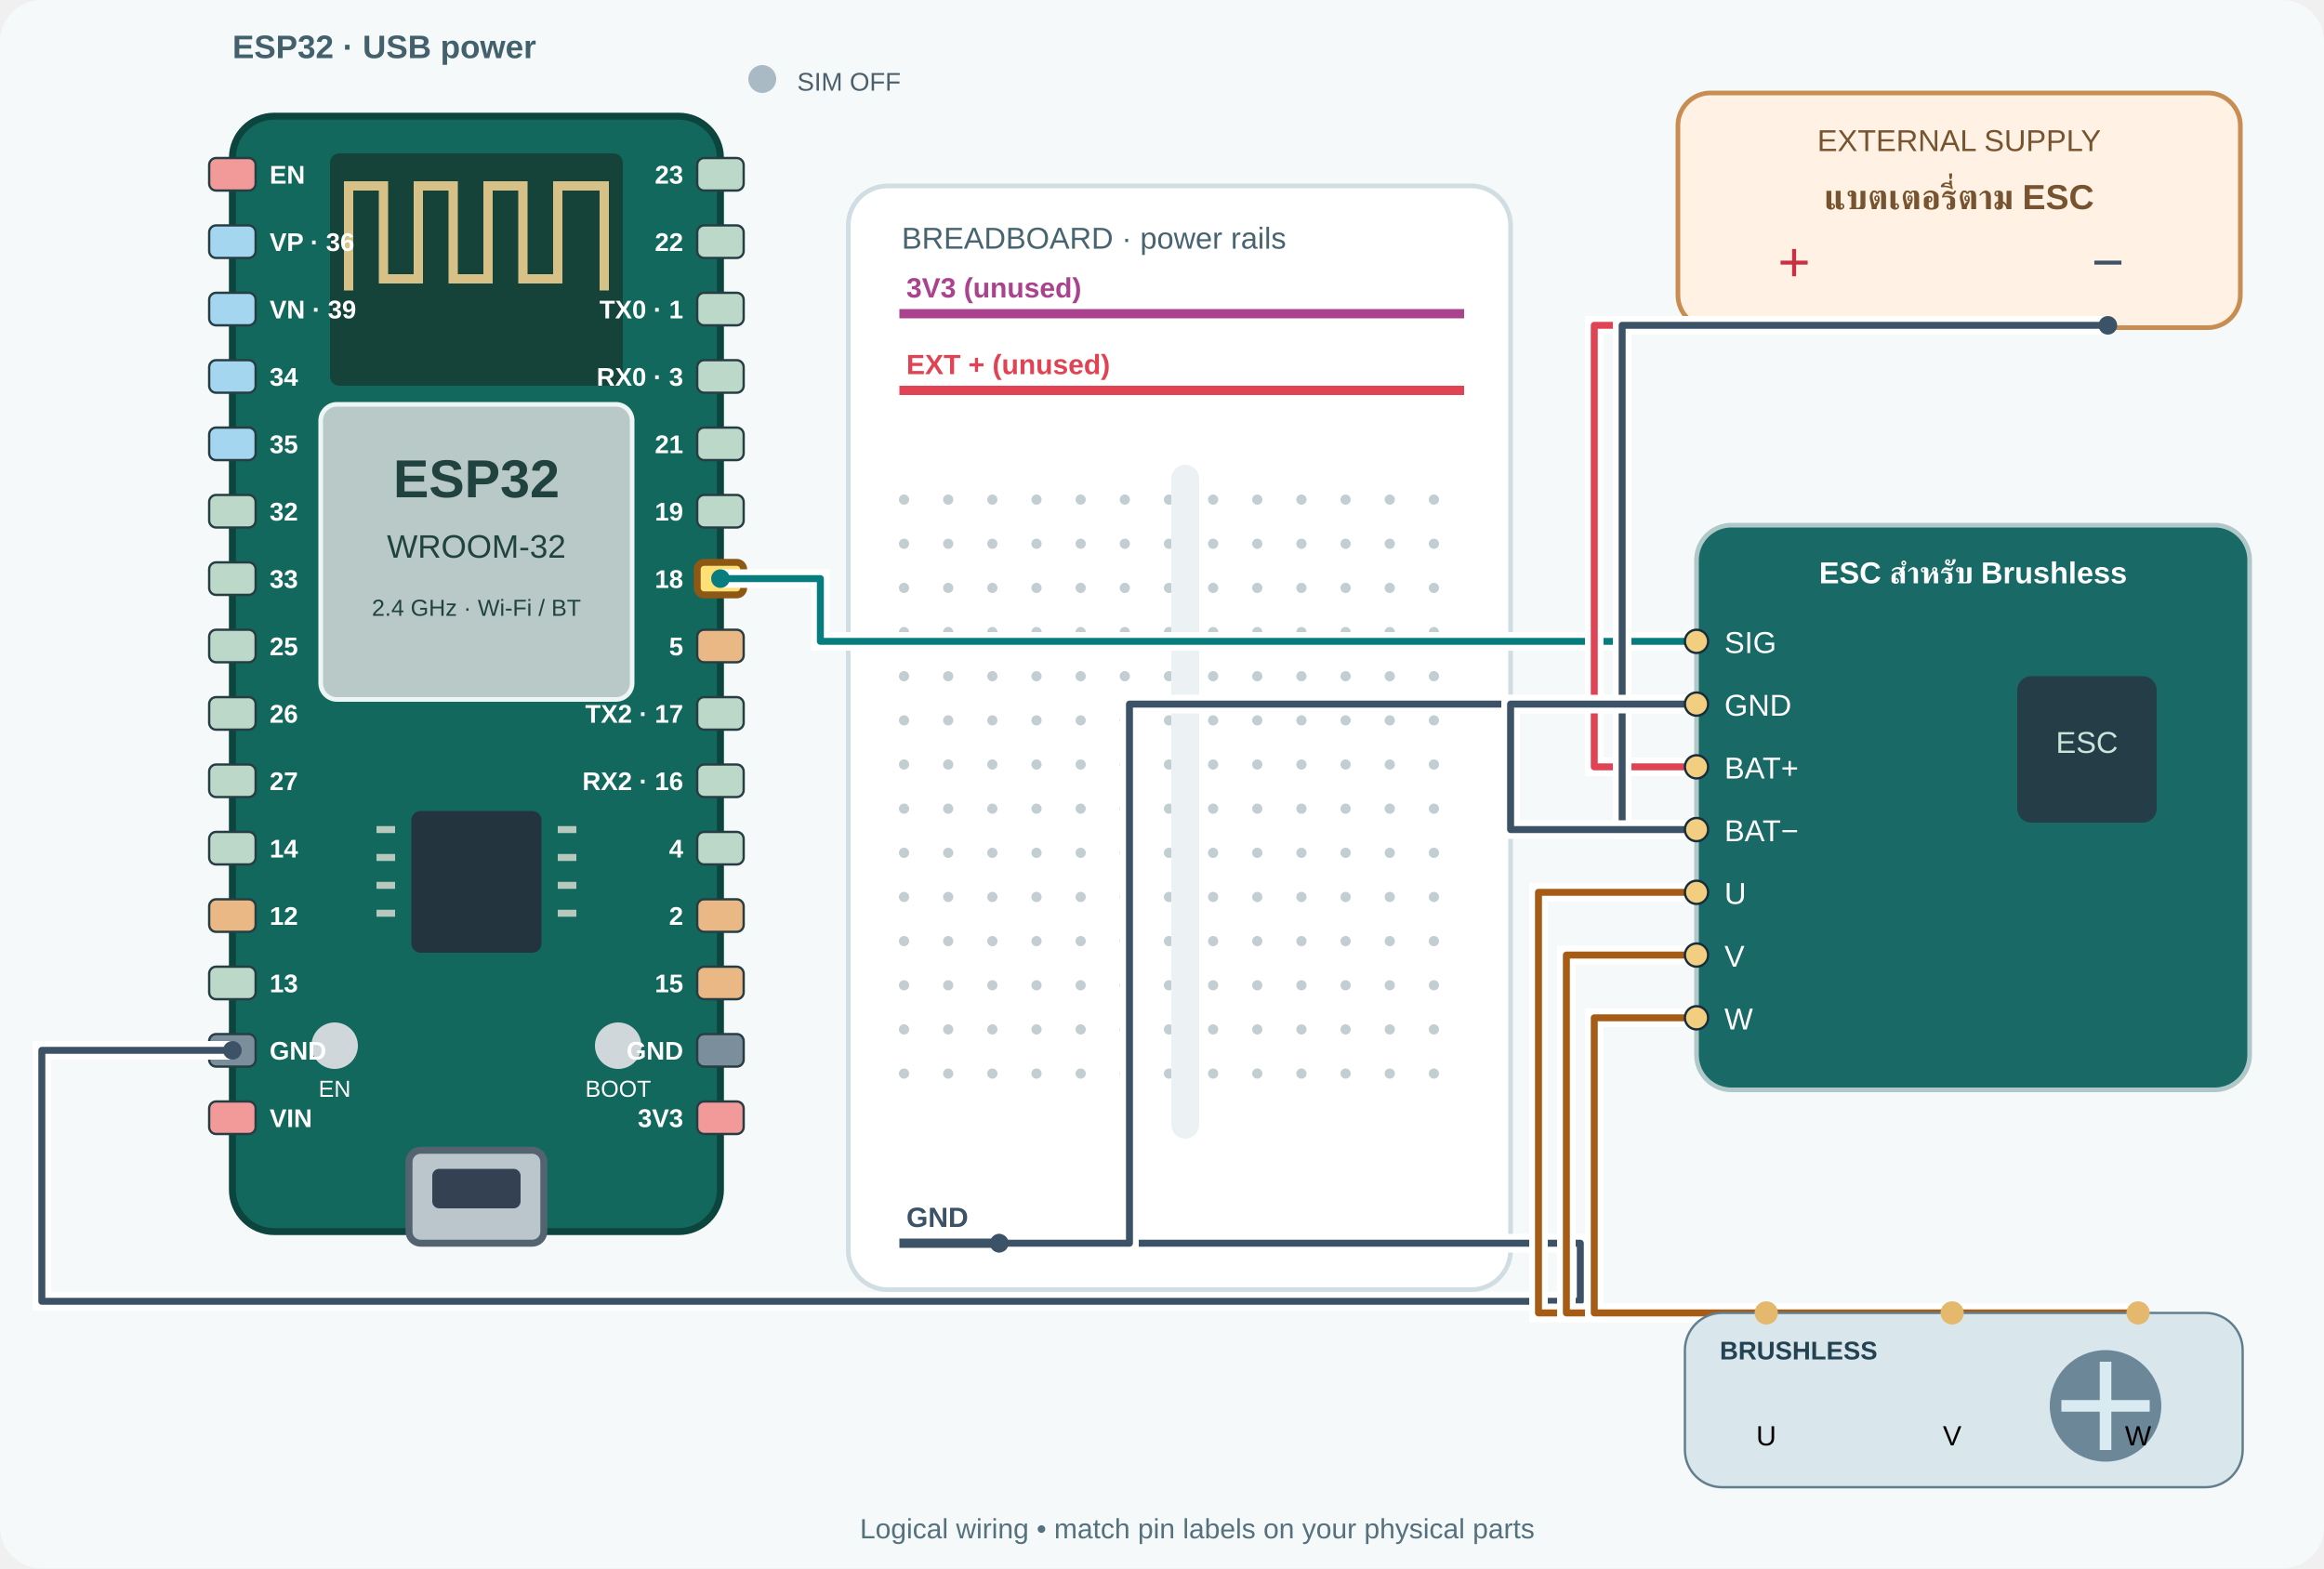
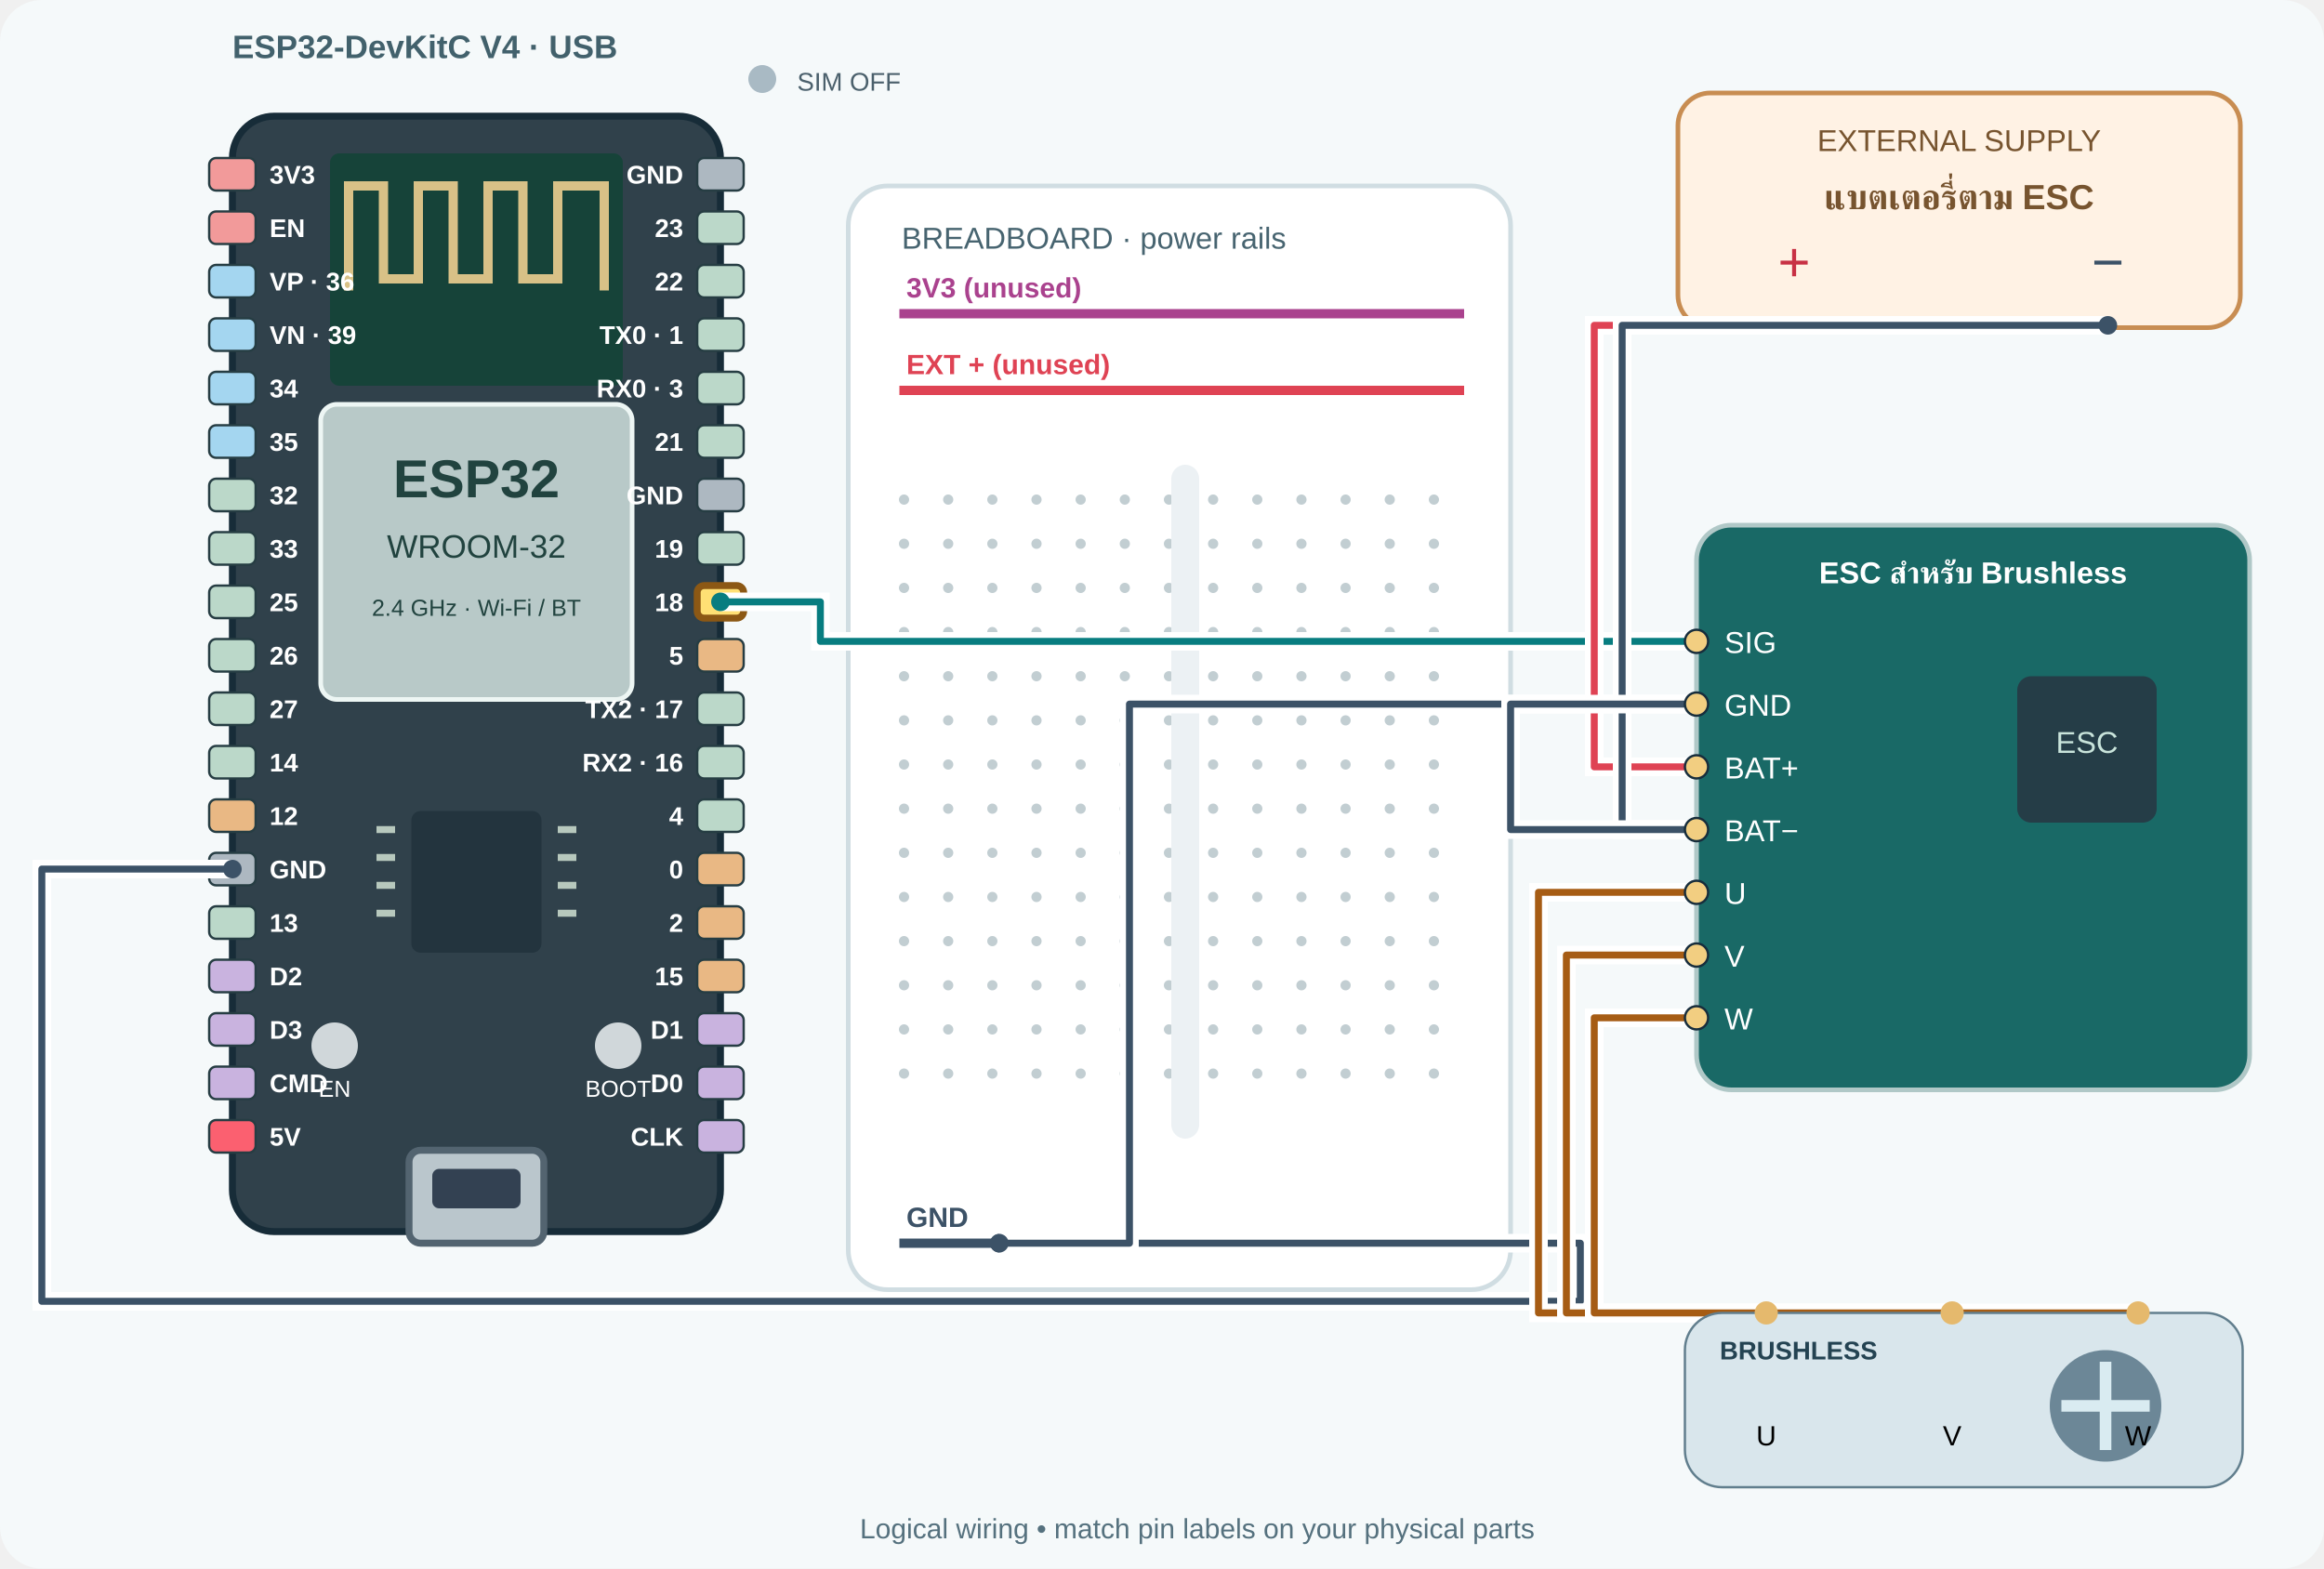
<svg xmlns="http://www.w3.org/2000/svg" viewBox="0 0 1000 675" role="img" aria-labelledby="circuit-title circuit-desc" class="circuit" style="font-family:Arial,sans-serif" data-powered="false">
  <rect width="1000" height="675" rx="18" fill="#f5f9fa" />
-   <text x="100" y="25" font-size="14" fill="#42616c" font-weight="bold">ESP32 · USB power</text>
+   <text x="100" y="25" font-size="14" fill="#42616c" font-weight="bold">ESP32-DevKitC V4 · USB</text>
  <rect x="365" y="80" width="285" height="475" rx="17" fill="#fff" stroke="#d0dde2" stroke-width="2" />
  <text x="388" y="107" font-size="13" fill="#476470">BREADBOARD · power rails</text>
  <circle cx="389" cy="215" r="2.2" fill="#c2ced2" />
  <circle cx="408" cy="215" r="2.2" fill="#c2ced2" />
  <circle cx="427" cy="215" r="2.2" fill="#c2ced2" />
  <circle cx="446" cy="215" r="2.2" fill="#c2ced2" />
  <circle cx="465" cy="215" r="2.2" fill="#c2ced2" />
  <circle cx="484" cy="215" r="2.2" fill="#c2ced2" />
  <circle cx="503" cy="215" r="2.2" fill="#c2ced2" />
  <circle cx="522" cy="215" r="2.2" fill="#c2ced2" />
  <circle cx="541" cy="215" r="2.2" fill="#c2ced2" />
  <circle cx="560" cy="215" r="2.2" fill="#c2ced2" />
  <circle cx="579" cy="215" r="2.2" fill="#c2ced2" />
  <circle cx="598" cy="215" r="2.2" fill="#c2ced2" />
  <circle cx="617" cy="215" r="2.2" fill="#c2ced2" />
  <circle cx="389" cy="234" r="2.2" fill="#c2ced2" />
  <circle cx="408" cy="234" r="2.2" fill="#c2ced2" />
  <circle cx="427" cy="234" r="2.2" fill="#c2ced2" />
  <circle cx="446" cy="234" r="2.2" fill="#c2ced2" />
  <circle cx="465" cy="234" r="2.2" fill="#c2ced2" />
  <circle cx="484" cy="234" r="2.2" fill="#c2ced2" />
  <circle cx="503" cy="234" r="2.2" fill="#c2ced2" />
  <circle cx="522" cy="234" r="2.2" fill="#c2ced2" />
  <circle cx="541" cy="234" r="2.2" fill="#c2ced2" />
  <circle cx="560" cy="234" r="2.2" fill="#c2ced2" />
  <circle cx="579" cy="234" r="2.2" fill="#c2ced2" />
  <circle cx="598" cy="234" r="2.2" fill="#c2ced2" />
  <circle cx="617" cy="234" r="2.2" fill="#c2ced2" />
  <circle cx="389" cy="253" r="2.2" fill="#c2ced2" />
  <circle cx="408" cy="253" r="2.2" fill="#c2ced2" />
  <circle cx="427" cy="253" r="2.2" fill="#c2ced2" />
  <circle cx="446" cy="253" r="2.2" fill="#c2ced2" />
  <circle cx="465" cy="253" r="2.2" fill="#c2ced2" />
  <circle cx="484" cy="253" r="2.2" fill="#c2ced2" />
  <circle cx="503" cy="253" r="2.2" fill="#c2ced2" />
  <circle cx="522" cy="253" r="2.2" fill="#c2ced2" />
  <circle cx="541" cy="253" r="2.2" fill="#c2ced2" />
  <circle cx="560" cy="253" r="2.2" fill="#c2ced2" />
  <circle cx="579" cy="253" r="2.2" fill="#c2ced2" />
  <circle cx="598" cy="253" r="2.2" fill="#c2ced2" />
  <circle cx="617" cy="253" r="2.2" fill="#c2ced2" />
  <circle cx="389" cy="272" r="2.2" fill="#c2ced2" />
  <circle cx="408" cy="272" r="2.2" fill="#c2ced2" />
  <circle cx="427" cy="272" r="2.2" fill="#c2ced2" />
  <circle cx="446" cy="272" r="2.2" fill="#c2ced2" />
  <circle cx="465" cy="272" r="2.2" fill="#c2ced2" />
  <circle cx="484" cy="272" r="2.2" fill="#c2ced2" />
  <circle cx="503" cy="272" r="2.2" fill="#c2ced2" />
  <circle cx="522" cy="272" r="2.2" fill="#c2ced2" />
  <circle cx="541" cy="272" r="2.2" fill="#c2ced2" />
  <circle cx="560" cy="272" r="2.2" fill="#c2ced2" />
  <circle cx="579" cy="272" r="2.2" fill="#c2ced2" />
  <circle cx="598" cy="272" r="2.2" fill="#c2ced2" />
  <circle cx="617" cy="272" r="2.2" fill="#c2ced2" />
  <circle cx="389" cy="291" r="2.2" fill="#c2ced2" />
  <circle cx="408" cy="291" r="2.2" fill="#c2ced2" />
  <circle cx="427" cy="291" r="2.2" fill="#c2ced2" />
  <circle cx="446" cy="291" r="2.2" fill="#c2ced2" />
  <circle cx="465" cy="291" r="2.2" fill="#c2ced2" />
  <circle cx="484" cy="291" r="2.2" fill="#c2ced2" />
  <circle cx="503" cy="291" r="2.2" fill="#c2ced2" />
  <circle cx="522" cy="291" r="2.2" fill="#c2ced2" />
  <circle cx="541" cy="291" r="2.2" fill="#c2ced2" />
  <circle cx="560" cy="291" r="2.2" fill="#c2ced2" />
  <circle cx="579" cy="291" r="2.2" fill="#c2ced2" />
  <circle cx="598" cy="291" r="2.2" fill="#c2ced2" />
  <circle cx="617" cy="291" r="2.2" fill="#c2ced2" />
  <circle cx="389" cy="310" r="2.2" fill="#c2ced2" />
  <circle cx="408" cy="310" r="2.2" fill="#c2ced2" />
  <circle cx="427" cy="310" r="2.2" fill="#c2ced2" />
  <circle cx="446" cy="310" r="2.2" fill="#c2ced2" />
  <circle cx="465" cy="310" r="2.2" fill="#c2ced2" />
  <circle cx="484" cy="310" r="2.2" fill="#c2ced2" />
  <circle cx="503" cy="310" r="2.2" fill="#c2ced2" />
  <circle cx="522" cy="310" r="2.2" fill="#c2ced2" />
  <circle cx="541" cy="310" r="2.2" fill="#c2ced2" />
  <circle cx="560" cy="310" r="2.2" fill="#c2ced2" />
  <circle cx="579" cy="310" r="2.2" fill="#c2ced2" />
  <circle cx="598" cy="310" r="2.2" fill="#c2ced2" />
  <circle cx="617" cy="310" r="2.2" fill="#c2ced2" />
  <circle cx="389" cy="329" r="2.2" fill="#c2ced2" />
  <circle cx="408" cy="329" r="2.2" fill="#c2ced2" />
  <circle cx="427" cy="329" r="2.2" fill="#c2ced2" />
  <circle cx="446" cy="329" r="2.2" fill="#c2ced2" />
  <circle cx="465" cy="329" r="2.2" fill="#c2ced2" />
  <circle cx="484" cy="329" r="2.2" fill="#c2ced2" />
  <circle cx="503" cy="329" r="2.2" fill="#c2ced2" />
  <circle cx="522" cy="329" r="2.2" fill="#c2ced2" />
  <circle cx="541" cy="329" r="2.2" fill="#c2ced2" />
  <circle cx="560" cy="329" r="2.2" fill="#c2ced2" />
  <circle cx="579" cy="329" r="2.2" fill="#c2ced2" />
  <circle cx="598" cy="329" r="2.2" fill="#c2ced2" />
  <circle cx="617" cy="329" r="2.2" fill="#c2ced2" />
  <circle cx="389" cy="348" r="2.2" fill="#c2ced2" />
  <circle cx="408" cy="348" r="2.2" fill="#c2ced2" />
  <circle cx="427" cy="348" r="2.2" fill="#c2ced2" />
  <circle cx="446" cy="348" r="2.2" fill="#c2ced2" />
  <circle cx="465" cy="348" r="2.2" fill="#c2ced2" />
  <circle cx="484" cy="348" r="2.2" fill="#c2ced2" />
  <circle cx="503" cy="348" r="2.2" fill="#c2ced2" />
  <circle cx="522" cy="348" r="2.2" fill="#c2ced2" />
  <circle cx="541" cy="348" r="2.2" fill="#c2ced2" />
  <circle cx="560" cy="348" r="2.2" fill="#c2ced2" />
  <circle cx="579" cy="348" r="2.2" fill="#c2ced2" />
  <circle cx="598" cy="348" r="2.2" fill="#c2ced2" />
  <circle cx="617" cy="348" r="2.2" fill="#c2ced2" />
  <circle cx="389" cy="367" r="2.2" fill="#c2ced2" />
  <circle cx="408" cy="367" r="2.2" fill="#c2ced2" />
  <circle cx="427" cy="367" r="2.2" fill="#c2ced2" />
  <circle cx="446" cy="367" r="2.2" fill="#c2ced2" />
  <circle cx="465" cy="367" r="2.2" fill="#c2ced2" />
  <circle cx="484" cy="367" r="2.2" fill="#c2ced2" />
  <circle cx="503" cy="367" r="2.2" fill="#c2ced2" />
  <circle cx="522" cy="367" r="2.2" fill="#c2ced2" />
  <circle cx="541" cy="367" r="2.2" fill="#c2ced2" />
  <circle cx="560" cy="367" r="2.2" fill="#c2ced2" />
  <circle cx="579" cy="367" r="2.2" fill="#c2ced2" />
  <circle cx="598" cy="367" r="2.2" fill="#c2ced2" />
  <circle cx="617" cy="367" r="2.2" fill="#c2ced2" />
  <circle cx="389" cy="386" r="2.2" fill="#c2ced2" />
  <circle cx="408" cy="386" r="2.2" fill="#c2ced2" />
  <circle cx="427" cy="386" r="2.2" fill="#c2ced2" />
  <circle cx="446" cy="386" r="2.2" fill="#c2ced2" />
  <circle cx="465" cy="386" r="2.2" fill="#c2ced2" />
  <circle cx="484" cy="386" r="2.2" fill="#c2ced2" />
  <circle cx="503" cy="386" r="2.2" fill="#c2ced2" />
  <circle cx="522" cy="386" r="2.2" fill="#c2ced2" />
  <circle cx="541" cy="386" r="2.2" fill="#c2ced2" />
  <circle cx="560" cy="386" r="2.2" fill="#c2ced2" />
  <circle cx="579" cy="386" r="2.2" fill="#c2ced2" />
  <circle cx="598" cy="386" r="2.2" fill="#c2ced2" />
  <circle cx="617" cy="386" r="2.2" fill="#c2ced2" />
  <circle cx="389" cy="405" r="2.2" fill="#c2ced2" />
  <circle cx="408" cy="405" r="2.2" fill="#c2ced2" />
  <circle cx="427" cy="405" r="2.2" fill="#c2ced2" />
  <circle cx="446" cy="405" r="2.2" fill="#c2ced2" />
  <circle cx="465" cy="405" r="2.2" fill="#c2ced2" />
  <circle cx="484" cy="405" r="2.2" fill="#c2ced2" />
  <circle cx="503" cy="405" r="2.2" fill="#c2ced2" />
  <circle cx="522" cy="405" r="2.2" fill="#c2ced2" />
  <circle cx="541" cy="405" r="2.2" fill="#c2ced2" />
  <circle cx="560" cy="405" r="2.2" fill="#c2ced2" />
  <circle cx="579" cy="405" r="2.2" fill="#c2ced2" />
  <circle cx="598" cy="405" r="2.2" fill="#c2ced2" />
  <circle cx="617" cy="405" r="2.2" fill="#c2ced2" />
  <circle cx="389" cy="424" r="2.2" fill="#c2ced2" />
  <circle cx="408" cy="424" r="2.2" fill="#c2ced2" />
  <circle cx="427" cy="424" r="2.2" fill="#c2ced2" />
  <circle cx="446" cy="424" r="2.2" fill="#c2ced2" />
  <circle cx="465" cy="424" r="2.2" fill="#c2ced2" />
  <circle cx="484" cy="424" r="2.2" fill="#c2ced2" />
  <circle cx="503" cy="424" r="2.2" fill="#c2ced2" />
  <circle cx="522" cy="424" r="2.2" fill="#c2ced2" />
  <circle cx="541" cy="424" r="2.2" fill="#c2ced2" />
  <circle cx="560" cy="424" r="2.2" fill="#c2ced2" />
  <circle cx="579" cy="424" r="2.2" fill="#c2ced2" />
  <circle cx="598" cy="424" r="2.2" fill="#c2ced2" />
  <circle cx="617" cy="424" r="2.2" fill="#c2ced2" />
  <circle cx="389" cy="443" r="2.2" fill="#c2ced2" />
  <circle cx="408" cy="443" r="2.2" fill="#c2ced2" />
  <circle cx="427" cy="443" r="2.2" fill="#c2ced2" />
  <circle cx="446" cy="443" r="2.2" fill="#c2ced2" />
  <circle cx="465" cy="443" r="2.2" fill="#c2ced2" />
  <circle cx="484" cy="443" r="2.2" fill="#c2ced2" />
  <circle cx="503" cy="443" r="2.2" fill="#c2ced2" />
  <circle cx="522" cy="443" r="2.2" fill="#c2ced2" />
  <circle cx="541" cy="443" r="2.2" fill="#c2ced2" />
  <circle cx="560" cy="443" r="2.2" fill="#c2ced2" />
  <circle cx="579" cy="443" r="2.2" fill="#c2ced2" />
  <circle cx="598" cy="443" r="2.2" fill="#c2ced2" />
  <circle cx="617" cy="443" r="2.2" fill="#c2ced2" />
  <circle cx="389" cy="462" r="2.2" fill="#c2ced2" />
  <circle cx="408" cy="462" r="2.2" fill="#c2ced2" />
  <circle cx="427" cy="462" r="2.2" fill="#c2ced2" />
  <circle cx="446" cy="462" r="2.2" fill="#c2ced2" />
  <circle cx="465" cy="462" r="2.2" fill="#c2ced2" />
  <circle cx="484" cy="462" r="2.2" fill="#c2ced2" />
  <circle cx="503" cy="462" r="2.2" fill="#c2ced2" />
  <circle cx="522" cy="462" r="2.2" fill="#c2ced2" />
  <circle cx="541" cy="462" r="2.2" fill="#c2ced2" />
  <circle cx="560" cy="462" r="2.2" fill="#c2ced2" />
  <circle cx="579" cy="462" r="2.2" fill="#c2ced2" />
  <circle cx="598" cy="462" r="2.2" fill="#c2ced2" />
  <circle cx="617" cy="462" r="2.2" fill="#c2ced2" />
  <rect x="504" y="200" width="12" height="290" rx="6" fill="#ecf1f4" />
  <path d="M387 135H630" stroke="#aa428e" stroke-width="4" />
  <text x="390" y="128" fill="#aa428e" font-size="12" font-weight="bold">3V3 (unused)</text>
  <path d="M387 168H630" stroke="#df4354" stroke-width="4" />
  <text x="390" y="161" fill="#df4354" font-size="12" font-weight="bold">EXT + (unused)</text>
  <path d="M387 535H630" stroke="#3c5267" stroke-width="4" />
  <text x="390" y="528" fill="#3c5267" font-size="12" font-weight="bold">GND</text>
  <rect x="722" y="40" width="242" height="101" rx="14" fill="#fff2e4" stroke="#c88d52" stroke-width="2" />
  <text x="843" y="65" text-anchor="middle" fill="#77542f" font-size="13">EXTERNAL SUPPLY</text>
  <text x="843" y="90" text-anchor="middle" fill="#77542f" font-size="15" font-weight="bold">แบตเตอรี่ตาม ESC</text>
  <text x="772" y="121" text-anchor="middle" font-size="24" fill="#c83144">+</text>
  <text x="907" y="121" text-anchor="middle" font-size="24" fill="#3c5267">−</text>
-   <g transform="translate(100 50) scale(1)">
-     <rect width="210" height="480" rx="18" fill="#12685c" stroke="#0c443e" stroke-width="3" />
+   <g transform="translate(100 50) scale(1 1)">
+     <rect width="210" height="480" rx="18" fill="#30414b" stroke="#172c38" stroke-width="3" />
    <rect x="42" y="16" width="126" height="100" rx="4" fill="#164339" />
    <path d="M50 75V30h15v40h15V30h15v40h15V30h15v40h15V30h20v45" fill="none" stroke="#d8c187" stroke-width="4" />
    <rect x="38" y="124" width="134" height="127" rx="7" fill="#b8c9c8" stroke="#edf6f4" stroke-width="2" />
    <text x="105" y="164" text-anchor="middle" font-size="23" fill="#21433f" font-weight="bold">ESP32</text>
    <text x="105" y="190" text-anchor="middle" font-size="14" fill="#21433f">WROOM-32</text>
    <text x="105" y="215" text-anchor="middle" font-size="10" fill="#21433f">2.4 GHz · Wi-Fi / BT</text>
    <rect x="77" y="299" width="56" height="61" rx="4" fill="#23343e" />
    <path d="M70 307h-8m8 12h-8m8 12h-8m8 12h-8m78-36h8m-8 12h8m-8 12h8m-8 12h8" stroke="#b7c8bd" stroke-width="3" />
    <circle cx="44" cy="400" r="10" fill="#d0d7da" />
    <circle cx="166" cy="400" r="10" fill="#d0d7da" />
    <text x="44" y="422" text-anchor="middle" font-size="10" fill="white">EN</text>
    <text x="166" y="422" text-anchor="middle" font-size="10" fill="white">BOOT</text>
    <rect x="76" y="445" width="58" height="40" rx="5" fill="#bac6cc" stroke="#536470" stroke-width="3" />
    <rect x="86" y="453" width="38" height="17" rx="3" fill="#334152" />
    <g class="pin " opacity="1">
-       <rect x="-27" y="12" width="54" height="26" fill="transparent" />
+       <rect x="-27" y="14" width="54" height="22" fill="transparent" />
      <rect class="pin-pad" x="-10" y="18" width="20" height="14" rx="3" fill="#f29a9a" stroke="#263d43" stroke-width="1" />
-       <text x="16" y="29" text-anchor="start" font-size="11" font-weight="bold" fill="#fff">EN</text>
-     </g>
-     <g class="pin " opacity="1">
-       <rect x="-27" y="41" width="54" height="26" fill="transparent" />
-       <rect class="pin-pad" x="-10" y="47" width="20" height="14" rx="3" fill="#a4d6f0" stroke="#263d43" stroke-width="1" />
-       <text x="16" y="58" text-anchor="start" font-size="11" font-weight="bold" fill="#fff">VP · 36</text>
-     </g>
-     <g class="pin " opacity="1">
-       <rect x="-27" y="70" width="54" height="26" fill="transparent" />
-       <rect class="pin-pad" x="-10" y="76" width="20" height="14" rx="3" fill="#a4d6f0" stroke="#263d43" stroke-width="1" />
-       <text x="16" y="87" text-anchor="start" font-size="11" font-weight="bold" fill="#fff">VN · 39</text>
-     </g>
-     <g class="pin " opacity="1">
-       <rect x="-27" y="99" width="54" height="26" fill="transparent" />
-       <rect class="pin-pad" x="-10" y="105" width="20" height="14" rx="3" fill="#a4d6f0" stroke="#263d43" stroke-width="1" />
-       <text x="16" y="116" text-anchor="start" font-size="11" font-weight="bold" fill="#fff">34</text>
-     </g>
-     <g class="pin " opacity="1">
-       <rect x="-27" y="128" width="54" height="26" fill="transparent" />
-       <rect class="pin-pad" x="-10" y="134" width="20" height="14" rx="3" fill="#a4d6f0" stroke="#263d43" stroke-width="1" />
-       <text x="16" y="145" text-anchor="start" font-size="11" font-weight="bold" fill="#fff">35</text>
-     </g>
-     <g class="pin " opacity="1">
-       <rect x="-27" y="157" width="54" height="26" fill="transparent" />
-       <rect class="pin-pad" x="-10" y="163" width="20" height="14" rx="3" fill="#bbd8c9" stroke="#263d43" stroke-width="1" />
-       <text x="16" y="174" text-anchor="start" font-size="11" font-weight="bold" fill="#fff">32</text>
-     </g>
-     <g class="pin " opacity="1">
-       <rect x="-27" y="186" width="54" height="26" fill="transparent" />
-       <rect class="pin-pad" x="-10" y="192" width="20" height="14" rx="3" fill="#bbd8c9" stroke="#263d43" stroke-width="1" />
-       <text x="16" y="203" text-anchor="start" font-size="11" font-weight="bold" fill="#fff">33</text>
-     </g>
-     <g class="pin " opacity="1">
-       <rect x="-27" y="215" width="54" height="26" fill="transparent" />
-       <rect class="pin-pad" x="-10" y="221" width="20" height="14" rx="3" fill="#bbd8c9" stroke="#263d43" stroke-width="1" />
-       <text x="16" y="232" text-anchor="start" font-size="11" font-weight="bold" fill="#fff">25</text>
-     </g>
-     <g class="pin " opacity="1">
-       <rect x="-27" y="244" width="54" height="26" fill="transparent" />
-       <rect class="pin-pad" x="-10" y="250" width="20" height="14" rx="3" fill="#bbd8c9" stroke="#263d43" stroke-width="1" />
-       <text x="16" y="261" text-anchor="start" font-size="11" font-weight="bold" fill="#fff">26</text>
-     </g>
-     <g class="pin " opacity="1">
-       <rect x="-27" y="273" width="54" height="26" fill="transparent" />
-       <rect class="pin-pad" x="-10" y="279" width="20" height="14" rx="3" fill="#bbd8c9" stroke="#263d43" stroke-width="1" />
-       <text x="16" y="290" text-anchor="start" font-size="11" font-weight="bold" fill="#fff">27</text>
-     </g>
-     <g class="pin " opacity="1">
-       <rect x="-27" y="302" width="54" height="26" fill="transparent" />
-       <rect class="pin-pad" x="-10" y="308" width="20" height="14" rx="3" fill="#bbd8c9" stroke="#263d43" stroke-width="1" />
-       <text x="16" y="319" text-anchor="start" font-size="11" font-weight="bold" fill="#fff">14</text>
-     </g>
-     <g class="pin " opacity="1">
-       <rect x="-27" y="331" width="54" height="26" fill="transparent" />
-       <rect class="pin-pad" x="-10" y="337" width="20" height="14" rx="3" fill="#e9b884" stroke="#263d43" stroke-width="1" />
-       <text x="16" y="348" text-anchor="start" font-size="11" font-weight="bold" fill="#fff">12</text>
-     </g>
-     <g class="pin " opacity="1">
-       <rect x="-27" y="360" width="54" height="26" fill="transparent" />
-       <rect class="pin-pad" x="-10" y="366" width="20" height="14" rx="3" fill="#bbd8c9" stroke="#263d43" stroke-width="1" />
-       <text x="16" y="377" text-anchor="start" font-size="11" font-weight="bold" fill="#fff">13</text>
-     </g>
-     <g class="pin " opacity="1">
-       <rect x="-27" y="389" width="54" height="26" fill="transparent" />
-       <rect class="pin-pad" x="-10" y="395" width="20" height="14" rx="3" fill="#7b8e9b" stroke="#263d43" stroke-width="1" />
-       <text x="16" y="406" text-anchor="start" font-size="11" font-weight="bold" fill="#fff">GND</text>
-     </g>
-     <g class="pin " opacity="1">
-       <rect x="-27" y="418" width="54" height="26" fill="transparent" />
-       <rect class="pin-pad" x="-10" y="424" width="20" height="14" rx="3" fill="#f29a9a" stroke="#263d43" stroke-width="1" />
-       <text x="16" y="435" text-anchor="start" font-size="11" font-weight="bold" fill="#fff">VIN</text>
-     </g>
-     <g class="pin " opacity="1">
-       <rect x="183" y="12" width="54" height="26" fill="transparent" />
-       <rect class="pin-pad" x="200" y="18" width="20" height="14" rx="3" fill="#bbd8c9" stroke="#263d43" stroke-width="1" />
-       <text x="194" y="29" text-anchor="end" font-size="11" font-weight="bold" fill="#fff">23</text>
-     </g>
-     <g class="pin " opacity="1">
-       <rect x="183" y="41" width="54" height="26" fill="transparent" />
-       <rect class="pin-pad" x="200" y="47" width="20" height="14" rx="3" fill="#bbd8c9" stroke="#263d43" stroke-width="1" />
-       <text x="194" y="58" text-anchor="end" font-size="11" font-weight="bold" fill="#fff">22</text>
-     </g>
-     <g class="pin " opacity="1">
-       <rect x="183" y="70" width="54" height="26" fill="transparent" />
-       <rect class="pin-pad" x="200" y="76" width="20" height="14" rx="3" fill="#bbd8c9" stroke="#263d43" stroke-width="1" />
-       <text x="194" y="87" text-anchor="end" font-size="11" font-weight="bold" fill="#fff">TX0 · 1</text>
-     </g>
-     <g class="pin " opacity="1">
-       <rect x="183" y="99" width="54" height="26" fill="transparent" />
-       <rect class="pin-pad" x="200" y="105" width="20" height="14" rx="3" fill="#bbd8c9" stroke="#263d43" stroke-width="1" />
-       <text x="194" y="116" text-anchor="end" font-size="11" font-weight="bold" fill="#fff">RX0 · 3</text>
-     </g>
-     <g class="pin " opacity="1">
-       <rect x="183" y="128" width="54" height="26" fill="transparent" />
-       <rect class="pin-pad" x="200" y="134" width="20" height="14" rx="3" fill="#bbd8c9" stroke="#263d43" stroke-width="1" />
-       <text x="194" y="145" text-anchor="end" font-size="11" font-weight="bold" fill="#fff">21</text>
-     </g>
-     <g class="pin " opacity="1">
-       <rect x="183" y="157" width="54" height="26" fill="transparent" />
-       <rect class="pin-pad" x="200" y="163" width="20" height="14" rx="3" fill="#bbd8c9" stroke="#263d43" stroke-width="1" />
-       <text x="194" y="174" text-anchor="end" font-size="11" font-weight="bold" fill="#fff">19</text>
+       <text x="16" y="29" text-anchor="start" font-size="11" font-weight="bold" fill="#fff">3V3</text>
+     </g>
+     <g class="pin " opacity="1">
+       <rect x="-27" y="37" width="54" height="22" fill="transparent" />
+       <rect class="pin-pad" x="-10" y="41" width="20" height="14" rx="3" fill="#f29a9a" stroke="#263d43" stroke-width="1" />
+       <text x="16" y="52" text-anchor="start" font-size="11" font-weight="bold" fill="#fff">EN</text>
+     </g>
+     <g class="pin " opacity="1">
+       <rect x="-27" y="60" width="54" height="22" fill="transparent" />
+       <rect class="pin-pad" x="-10" y="64" width="20" height="14" rx="3" fill="#a4d6f0" stroke="#263d43" stroke-width="1" />
+       <text x="16" y="75" text-anchor="start" font-size="11" font-weight="bold" fill="#fff">VP · 36</text>
+     </g>
+     <g class="pin " opacity="1">
+       <rect x="-27" y="83" width="54" height="22" fill="transparent" />
+       <rect class="pin-pad" x="-10" y="87" width="20" height="14" rx="3" fill="#a4d6f0" stroke="#263d43" stroke-width="1" />
+       <text x="16" y="98" text-anchor="start" font-size="11" font-weight="bold" fill="#fff">VN · 39</text>
+     </g>
+     <g class="pin " opacity="1">
+       <rect x="-27" y="106" width="54" height="22" fill="transparent" />
+       <rect class="pin-pad" x="-10" y="110" width="20" height="14" rx="3" fill="#a4d6f0" stroke="#263d43" stroke-width="1" />
+       <text x="16" y="121" text-anchor="start" font-size="11" font-weight="bold" fill="#fff">34</text>
+     </g>
+     <g class="pin " opacity="1">
+       <rect x="-27" y="129" width="54" height="22" fill="transparent" />
+       <rect class="pin-pad" x="-10" y="133" width="20" height="14" rx="3" fill="#a4d6f0" stroke="#263d43" stroke-width="1" />
+       <text x="16" y="144" text-anchor="start" font-size="11" font-weight="bold" fill="#fff">35</text>
+     </g>
+     <g class="pin " opacity="1">
+       <rect x="-27" y="152" width="54" height="22" fill="transparent" />
+       <rect class="pin-pad" x="-10" y="156" width="20" height="14" rx="3" fill="#bbd8c9" stroke="#263d43" stroke-width="1" />
+       <text x="16" y="167" text-anchor="start" font-size="11" font-weight="bold" fill="#fff">32</text>
+     </g>
+     <g class="pin " opacity="1">
+       <rect x="-27" y="175" width="54" height="22" fill="transparent" />
+       <rect class="pin-pad" x="-10" y="179" width="20" height="14" rx="3" fill="#bbd8c9" stroke="#263d43" stroke-width="1" />
+       <text x="16" y="190" text-anchor="start" font-size="11" font-weight="bold" fill="#fff">33</text>
+     </g>
+     <g class="pin " opacity="1">
+       <rect x="-27" y="198" width="54" height="22" fill="transparent" />
+       <rect class="pin-pad" x="-10" y="202" width="20" height="14" rx="3" fill="#bbd8c9" stroke="#263d43" stroke-width="1" />
+       <text x="16" y="213" text-anchor="start" font-size="11" font-weight="bold" fill="#fff">25</text>
+     </g>
+     <g class="pin " opacity="1">
+       <rect x="-27" y="221" width="54" height="22" fill="transparent" />
+       <rect class="pin-pad" x="-10" y="225" width="20" height="14" rx="3" fill="#bbd8c9" stroke="#263d43" stroke-width="1" />
+       <text x="16" y="236" text-anchor="start" font-size="11" font-weight="bold" fill="#fff">26</text>
+     </g>
+     <g class="pin " opacity="1">
+       <rect x="-27" y="244" width="54" height="22" fill="transparent" />
+       <rect class="pin-pad" x="-10" y="248" width="20" height="14" rx="3" fill="#bbd8c9" stroke="#263d43" stroke-width="1" />
+       <text x="16" y="259" text-anchor="start" font-size="11" font-weight="bold" fill="#fff">27</text>
+     </g>
+     <g class="pin " opacity="1">
+       <rect x="-27" y="267" width="54" height="22" fill="transparent" />
+       <rect class="pin-pad" x="-10" y="271" width="20" height="14" rx="3" fill="#bbd8c9" stroke="#263d43" stroke-width="1" />
+       <text x="16" y="282" text-anchor="start" font-size="11" font-weight="bold" fill="#fff">14</text>
+     </g>
+     <g class="pin " opacity="1">
+       <rect x="-27" y="290" width="54" height="22" fill="transparent" />
+       <rect class="pin-pad" x="-10" y="294" width="20" height="14" rx="3" fill="#e9b884" stroke="#263d43" stroke-width="1" />
+       <text x="16" y="305" text-anchor="start" font-size="11" font-weight="bold" fill="#fff">12</text>
+     </g>
+     <g class="pin " opacity="1">
+       <rect x="-27" y="313" width="54" height="22" fill="transparent" />
+       <rect class="pin-pad" x="-10" y="317" width="20" height="14" rx="3" fill="#adb8c1" stroke="#263d43" stroke-width="1" />
+       <text x="16" y="328" text-anchor="start" font-size="11" font-weight="bold" fill="#fff">GND</text>
+     </g>
+     <g class="pin " opacity="1">
+       <rect x="-27" y="336" width="54" height="22" fill="transparent" />
+       <rect class="pin-pad" x="-10" y="340" width="20" height="14" rx="3" fill="#bbd8c9" stroke="#263d43" stroke-width="1" />
+       <text x="16" y="351" text-anchor="start" font-size="11" font-weight="bold" fill="#fff">13</text>
+     </g>
+     <g class="pin " opacity="1">
+       <rect x="-27" y="359" width="54" height="22" fill="transparent" />
+       <rect class="pin-pad" x="-10" y="363" width="20" height="14" rx="3" fill="#c9b3df" stroke="#263d43" stroke-width="1" />
+       <text x="16" y="374" text-anchor="start" font-size="11" font-weight="bold" fill="#fff">D2</text>
+     </g>
+     <g class="pin " opacity="1">
+       <rect x="-27" y="382" width="54" height="22" fill="transparent" />
+       <rect class="pin-pad" x="-10" y="386" width="20" height="14" rx="3" fill="#c9b3df" stroke="#263d43" stroke-width="1" />
+       <text x="16" y="397" text-anchor="start" font-size="11" font-weight="bold" fill="#fff">D3</text>
+     </g>
+     <g class="pin " opacity="1">
+       <rect x="-27" y="405" width="54" height="22" fill="transparent" />
+       <rect class="pin-pad" x="-10" y="409" width="20" height="14" rx="3" fill="#c9b3df" stroke="#263d43" stroke-width="1" />
+       <text x="16" y="420" text-anchor="start" font-size="11" font-weight="bold" fill="#fff">CMD</text>
+     </g>
+     <g class="pin " opacity="1">
+       <rect x="-27" y="428" width="54" height="22" fill="transparent" />
+       <rect class="pin-pad" x="-10" y="432" width="20" height="14" rx="3" fill="#fb6070" stroke="#263d43" stroke-width="1" />
+       <text x="16" y="443" text-anchor="start" font-size="11" font-weight="bold" fill="#fff">5V</text>
+     </g>
+     <g class="pin " opacity="1">
+       <rect x="183" y="14" width="54" height="22" fill="transparent" />
+       <rect class="pin-pad" x="200" y="18" width="20" height="14" rx="3" fill="#adb8c1" stroke="#263d43" stroke-width="1" />
+       <text x="194" y="29" text-anchor="end" font-size="11" font-weight="bold" fill="#fff">GND</text>
+     </g>
+     <g class="pin " opacity="1">
+       <rect x="183" y="37" width="54" height="22" fill="transparent" />
+       <rect class="pin-pad" x="200" y="41" width="20" height="14" rx="3" fill="#bbd8c9" stroke="#263d43" stroke-width="1" />
+       <text x="194" y="52" text-anchor="end" font-size="11" font-weight="bold" fill="#fff">23</text>
+     </g>
+     <g class="pin " opacity="1">
+       <rect x="183" y="60" width="54" height="22" fill="transparent" />
+       <rect class="pin-pad" x="200" y="64" width="20" height="14" rx="3" fill="#bbd8c9" stroke="#263d43" stroke-width="1" />
+       <text x="194" y="75" text-anchor="end" font-size="11" font-weight="bold" fill="#fff">22</text>
+     </g>
+     <g class="pin " opacity="1">
+       <rect x="183" y="83" width="54" height="22" fill="transparent" />
+       <rect class="pin-pad" x="200" y="87" width="20" height="14" rx="3" fill="#bbd8c9" stroke="#263d43" stroke-width="1" />
+       <text x="194" y="98" text-anchor="end" font-size="11" font-weight="bold" fill="#fff">TX0 · 1</text>
+     </g>
+     <g class="pin " opacity="1">
+       <rect x="183" y="106" width="54" height="22" fill="transparent" />
+       <rect class="pin-pad" x="200" y="110" width="20" height="14" rx="3" fill="#bbd8c9" stroke="#263d43" stroke-width="1" />
+       <text x="194" y="121" text-anchor="end" font-size="11" font-weight="bold" fill="#fff">RX0 · 3</text>
+     </g>
+     <g class="pin " opacity="1">
+       <rect x="183" y="129" width="54" height="22" fill="transparent" />
+       <rect class="pin-pad" x="200" y="133" width="20" height="14" rx="3" fill="#bbd8c9" stroke="#263d43" stroke-width="1" />
+       <text x="194" y="144" text-anchor="end" font-size="11" font-weight="bold" fill="#fff">21</text>
+     </g>
+     <g class="pin " opacity="1">
+       <rect x="183" y="152" width="54" height="22" fill="transparent" />
+       <rect class="pin-pad" x="200" y="156" width="20" height="14" rx="3" fill="#adb8c1" stroke="#263d43" stroke-width="1" />
+       <text x="194" y="167" text-anchor="end" font-size="11" font-weight="bold" fill="#fff">GND</text>
+     </g>
+     <g class="pin " opacity="1">
+       <rect x="183" y="175" width="54" height="22" fill="transparent" />
+       <rect class="pin-pad" x="200" y="179" width="20" height="14" rx="3" fill="#bbd8c9" stroke="#263d43" stroke-width="1" />
+       <text x="194" y="190" text-anchor="end" font-size="11" font-weight="bold" fill="#fff">19</text>
    </g>
    <g class="pin chosen" opacity="1">
-       <rect x="183" y="186" width="54" height="26" fill="transparent" />
-       <rect class="pin-pad" x="200" y="192" width="20" height="14" rx="3" fill="#ffe074" stroke="#8c5814" stroke-width="3" />
-       <text x="194" y="203" text-anchor="end" font-size="11" font-weight="bold" fill="#fff">18</text>
-     </g>
-     <g class="pin " opacity="1">
-       <rect x="183" y="215" width="54" height="26" fill="transparent" />
-       <rect class="pin-pad" x="200" y="221" width="20" height="14" rx="3" fill="#e9b884" stroke="#263d43" stroke-width="1" />
-       <text x="194" y="232" text-anchor="end" font-size="11" font-weight="bold" fill="#fff">5</text>
-     </g>
-     <g class="pin " opacity="1">
-       <rect x="183" y="244" width="54" height="26" fill="transparent" />
-       <rect class="pin-pad" x="200" y="250" width="20" height="14" rx="3" fill="#bbd8c9" stroke="#263d43" stroke-width="1" />
-       <text x="194" y="261" text-anchor="end" font-size="11" font-weight="bold" fill="#fff">TX2 · 17</text>
-     </g>
-     <g class="pin " opacity="1">
-       <rect x="183" y="273" width="54" height="26" fill="transparent" />
-       <rect class="pin-pad" x="200" y="279" width="20" height="14" rx="3" fill="#bbd8c9" stroke="#263d43" stroke-width="1" />
-       <text x="194" y="290" text-anchor="end" font-size="11" font-weight="bold" fill="#fff">RX2 · 16</text>
-     </g>
-     <g class="pin " opacity="1">
-       <rect x="183" y="302" width="54" height="26" fill="transparent" />
-       <rect class="pin-pad" x="200" y="308" width="20" height="14" rx="3" fill="#bbd8c9" stroke="#263d43" stroke-width="1" />
-       <text x="194" y="319" text-anchor="end" font-size="11" font-weight="bold" fill="#fff">4</text>
-     </g>
-     <g class="pin " opacity="1">
-       <rect x="183" y="331" width="54" height="26" fill="transparent" />
-       <rect class="pin-pad" x="200" y="337" width="20" height="14" rx="3" fill="#e9b884" stroke="#263d43" stroke-width="1" />
-       <text x="194" y="348" text-anchor="end" font-size="11" font-weight="bold" fill="#fff">2</text>
-     </g>
-     <g class="pin " opacity="1">
-       <rect x="183" y="360" width="54" height="26" fill="transparent" />
-       <rect class="pin-pad" x="200" y="366" width="20" height="14" rx="3" fill="#e9b884" stroke="#263d43" stroke-width="1" />
-       <text x="194" y="377" text-anchor="end" font-size="11" font-weight="bold" fill="#fff">15</text>
-     </g>
-     <g class="pin " opacity="1">
-       <rect x="183" y="389" width="54" height="26" fill="transparent" />
-       <rect class="pin-pad" x="200" y="395" width="20" height="14" rx="3" fill="#7b8e9b" stroke="#263d43" stroke-width="1" />
-       <text x="194" y="406" text-anchor="end" font-size="11" font-weight="bold" fill="#fff">GND</text>
-     </g>
-     <g class="pin " opacity="1">
-       <rect x="183" y="418" width="54" height="26" fill="transparent" />
-       <rect class="pin-pad" x="200" y="424" width="20" height="14" rx="3" fill="#f29a9a" stroke="#263d43" stroke-width="1" />
-       <text x="194" y="435" text-anchor="end" font-size="11" font-weight="bold" fill="#fff">3V3</text>
+       <rect x="183" y="198" width="54" height="22" fill="transparent" />
+       <rect class="pin-pad" x="200" y="202" width="20" height="14" rx="3" fill="#ffe074" stroke="#8c5814" stroke-width="3" />
+       <text x="194" y="213" text-anchor="end" font-size="11" font-weight="bold" fill="#fff">18</text>
+     </g>
+     <g class="pin " opacity="1">
+       <rect x="183" y="221" width="54" height="22" fill="transparent" />
+       <rect class="pin-pad" x="200" y="225" width="20" height="14" rx="3" fill="#e9b884" stroke="#263d43" stroke-width="1" />
+       <text x="194" y="236" text-anchor="end" font-size="11" font-weight="bold" fill="#fff">5</text>
+     </g>
+     <g class="pin " opacity="1">
+       <rect x="183" y="244" width="54" height="22" fill="transparent" />
+       <rect class="pin-pad" x="200" y="248" width="20" height="14" rx="3" fill="#bbd8c9" stroke="#263d43" stroke-width="1" />
+       <text x="194" y="259" text-anchor="end" font-size="11" font-weight="bold" fill="#fff">TX2 · 17</text>
+     </g>
+     <g class="pin " opacity="1">
+       <rect x="183" y="267" width="54" height="22" fill="transparent" />
+       <rect class="pin-pad" x="200" y="271" width="20" height="14" rx="3" fill="#bbd8c9" stroke="#263d43" stroke-width="1" />
+       <text x="194" y="282" text-anchor="end" font-size="11" font-weight="bold" fill="#fff">RX2 · 16</text>
+     </g>
+     <g class="pin " opacity="1">
+       <rect x="183" y="290" width="54" height="22" fill="transparent" />
+       <rect class="pin-pad" x="200" y="294" width="20" height="14" rx="3" fill="#bbd8c9" stroke="#263d43" stroke-width="1" />
+       <text x="194" y="305" text-anchor="end" font-size="11" font-weight="bold" fill="#fff">4</text>
+     </g>
+     <g class="pin " opacity="1">
+       <rect x="183" y="313" width="54" height="22" fill="transparent" />
+       <rect class="pin-pad" x="200" y="317" width="20" height="14" rx="3" fill="#e9b884" stroke="#263d43" stroke-width="1" />
+       <text x="194" y="328" text-anchor="end" font-size="11" font-weight="bold" fill="#fff">0</text>
+     </g>
+     <g class="pin " opacity="1">
+       <rect x="183" y="336" width="54" height="22" fill="transparent" />
+       <rect class="pin-pad" x="200" y="340" width="20" height="14" rx="3" fill="#e9b884" stroke="#263d43" stroke-width="1" />
+       <text x="194" y="351" text-anchor="end" font-size="11" font-weight="bold" fill="#fff">2</text>
+     </g>
+     <g class="pin " opacity="1">
+       <rect x="183" y="359" width="54" height="22" fill="transparent" />
+       <rect class="pin-pad" x="200" y="363" width="20" height="14" rx="3" fill="#e9b884" stroke="#263d43" stroke-width="1" />
+       <text x="194" y="374" text-anchor="end" font-size="11" font-weight="bold" fill="#fff">15</text>
+     </g>
+     <g class="pin " opacity="1">
+       <rect x="183" y="382" width="54" height="22" fill="transparent" />
+       <rect class="pin-pad" x="200" y="386" width="20" height="14" rx="3" fill="#c9b3df" stroke="#263d43" stroke-width="1" />
+       <text x="194" y="397" text-anchor="end" font-size="11" font-weight="bold" fill="#fff">D1</text>
+     </g>
+     <g class="pin " opacity="1">
+       <rect x="183" y="405" width="54" height="22" fill="transparent" />
+       <rect class="pin-pad" x="200" y="409" width="20" height="14" rx="3" fill="#c9b3df" stroke="#263d43" stroke-width="1" />
+       <text x="194" y="420" text-anchor="end" font-size="11" font-weight="bold" fill="#fff">D0</text>
+     </g>
+     <g class="pin " opacity="1">
+       <rect x="183" y="428" width="54" height="22" fill="transparent" />
+       <rect class="pin-pad" x="200" y="432" width="20" height="14" rx="3" fill="#c9b3df" stroke="#263d43" stroke-width="1" />
+       <text x="194" y="443" text-anchor="end" font-size="11" font-weight="bold" fill="#fff">CLK</text>
    </g>
  </g>
  <g class="circuit-wire " data-wire="0" style="opacity:1">
-     <path d="M100 452H18V560H680V535H430" stroke="white" stroke-width="8" fill="none" />
-     <path class="wire-color" d="M100 452H18V560H680V535H430" stroke="#3c5267" stroke-width="3" fill="none" stroke-linejoin="round" />
-     <circle cx="100" cy="452" r="4" fill="#3c5267" />
+     <path d="M100 374H18V560H680V535H430" stroke="white" stroke-width="8" fill="none" />
+     <path class="wire-color" d="M100 374H18V560H680V535H430" stroke="#3c5267" stroke-width="3" fill="none" stroke-linejoin="round" />
+     <circle cx="100" cy="374" r="4" fill="#3c5267" />
    <circle cx="430" cy="535" r="4" fill="#3c5267" />
  </g>
  <g class="circuit-wire " data-wire="1" style="opacity:1">
-     <path d="M310 249H353V276H730" stroke="white" stroke-width="8" fill="none" />
-     <path class="wire-color" d="M310 249H353V276H730" stroke="#087d80" stroke-width="3" fill="none" stroke-linejoin="round" />
-     <circle cx="310" cy="249" r="4" fill="#087d80" />
+     <path d="M310 259H353V276H730" stroke="white" stroke-width="8" fill="none" />
+     <path class="wire-color" d="M310 259H353V276H730" stroke="#087d80" stroke-width="3" fill="none" stroke-linejoin="round" />
+     <circle cx="310" cy="259" r="4" fill="#087d80" />
    <circle cx="730" cy="276" r="4" fill="#087d80" />
  </g>
  <g class="circuit-wire " data-wire="2" style="opacity:1">
    <path d="M430 535H486V303H730" stroke="white" stroke-width="8" fill="none" />
    <path class="wire-color" d="M430 535H486V303H730" stroke="#3c5267" stroke-width="3" fill="none" stroke-linejoin="round" />
    <circle cx="430" cy="535" r="4" fill="#3c5267" />
    <circle cx="730" cy="303" r="4" fill="#3c5267" />
  </g>
  <g class="circuit-wire " data-wire="3" style="opacity:1">
    <path d="M772 140H686V330H730" stroke="white" stroke-width="8" fill="none" />
    <path class="wire-color" d="M772 140H686V330H730" stroke="#df4354" stroke-width="3" fill="none" stroke-linejoin="round" />
    <circle cx="772" cy="140" r="4" fill="#df4354" />
    <circle cx="730" cy="330" r="4" fill="#df4354" />
  </g>
  <g class="circuit-wire " data-wire="4" style="opacity:1">
    <path d="M907 140H698V357H730" stroke="white" stroke-width="8" fill="none" />
    <path class="wire-color" d="M907 140H698V357H730" stroke="#3c5267" stroke-width="3" fill="none" stroke-linejoin="round" />
    <circle cx="907" cy="140" r="4" fill="#3c5267" />
    <circle cx="730" cy="357" r="4" fill="#3c5267" />
  </g>
  <g class="circuit-wire " data-wire="5" style="opacity:1">
    <path d="M730 357H650V303H730" stroke="white" stroke-width="8" fill="none" />
    <path class="wire-color" d="M730 357H650V303H730" stroke="#3c5267" stroke-width="3" fill="none" stroke-linejoin="round" />
    <circle cx="730" cy="357" r="4" fill="#3c5267" />
    <circle cx="730" cy="303" r="4" fill="#3c5267" />
  </g>
  <g class="circuit-wire " data-wire="6" style="opacity:1">
    <path d="M730 384H662V565H760" stroke="white" stroke-width="8" fill="none" />
    <path class="wire-color" d="M730 384H662V565H760" stroke="#a65c14" stroke-width="3" fill="none" stroke-linejoin="round" />
    <circle cx="730" cy="384" r="4" fill="#a65c14" />
    <circle cx="760" cy="565" r="4" fill="#a65c14" />
  </g>
  <g class="circuit-wire " data-wire="7" style="opacity:1">
    <path d="M730 411H674V565H840" stroke="white" stroke-width="8" fill="none" />
    <path class="wire-color" d="M730 411H674V565H840" stroke="#a65c14" stroke-width="3" fill="none" stroke-linejoin="round" />
    <circle cx="730" cy="411" r="4" fill="#a65c14" />
    <circle cx="840" cy="565" r="4" fill="#a65c14" />
  </g>
  <g class="circuit-wire " data-wire="8" style="opacity:1">
    <path d="M730 438H686V565H920" stroke="white" stroke-width="8" fill="none" />
    <path class="wire-color" d="M730 438H686V565H920" stroke="#a65c14" stroke-width="3" fill="none" stroke-linejoin="round" />
    <circle cx="730" cy="438" r="4" fill="#a65c14" />
    <circle cx="920" cy="565" r="4" fill="#a65c14" />
  </g>
  <rect x="730" y="226" width="238" height="243" rx="15" fill="#196966" stroke="#b0c8c7" stroke-width="2" />
  <text x="849" y="251" text-anchor="middle" fill="white" font-size="13" font-weight="bold">ESC สำหรับ Brushless</text>
  <circle cx="730" cy="276" r="5" fill="#f2ce81" stroke="#172d3c" />
  <text x="742" y="281" fill="white" font-size="13">SIG</text>
  <circle cx="730" cy="303" r="5" fill="#f2ce81" stroke="#172d3c" />
  <text x="742" y="308" fill="white" font-size="13">GND</text>
  <circle cx="730" cy="330" r="5" fill="#f2ce81" stroke="#172d3c" />
  <text x="742" y="335" fill="white" font-size="13">BAT+</text>
  <circle cx="730" cy="357" r="5" fill="#f2ce81" stroke="#172d3c" />
  <text x="742" y="362" fill="white" font-size="13">BAT−</text>
  <circle cx="730" cy="384" r="5" fill="#f2ce81" stroke="#172d3c" />
  <text x="742" y="389" fill="white" font-size="13">U</text>
  <circle cx="730" cy="411" r="5" fill="#f2ce81" stroke="#172d3c" />
  <text x="742" y="416" fill="white" font-size="13">V</text>
  <circle cx="730" cy="438" r="5" fill="#f2ce81" stroke="#172d3c" />
  <text x="742" y="443" fill="white" font-size="13">W</text>
  <rect x="868" y="291" width="60" height="63" rx="6" fill="#253d47" />
  <text x="898" y="324" text-anchor="middle" fill="#c9e4db" font-size="13">ESC</text>
  <rect x="725" y="565" width="240" height="75" rx="16" fill="#d9e6ec" stroke="#617e8d" />
  <text x="740" y="585" font-size="11" fill="#244352" font-weight="bold">BRUSHLESS</text>
  <circle cx="906" cy="605" r="24" fill="#6c8797" />
  <g id="rotor" style="transform-origin:906px 605px">
    <path d="M887 605h38m-19-19v38" stroke="#d9ebf1" stroke-width="5" />
  </g>
  <circle cx="760" cy="565" r="5" fill="#e5b96d" />
  <text x="760" y="622" text-anchor="middle" font-size="12">U</text>
  <circle cx="840" cy="565" r="5" fill="#e5b96d" />
  <text x="840" y="622" text-anchor="middle" font-size="12">V</text>
  <circle cx="920" cy="565" r="5" fill="#e5b96d" />
  <text x="920" y="622" text-anchor="middle" font-size="12">W</text>
  <circle cx="328" cy="34" r="6" fill="#a9bac4" />
  <text x="343" y="39" font-size="11" fill="#4b606c">SIM OFF</text>
  <text x="370" y="662" font-size="12" fill="#55717e">Logical wiring • match pin labels on your physical parts</text>
</svg>
